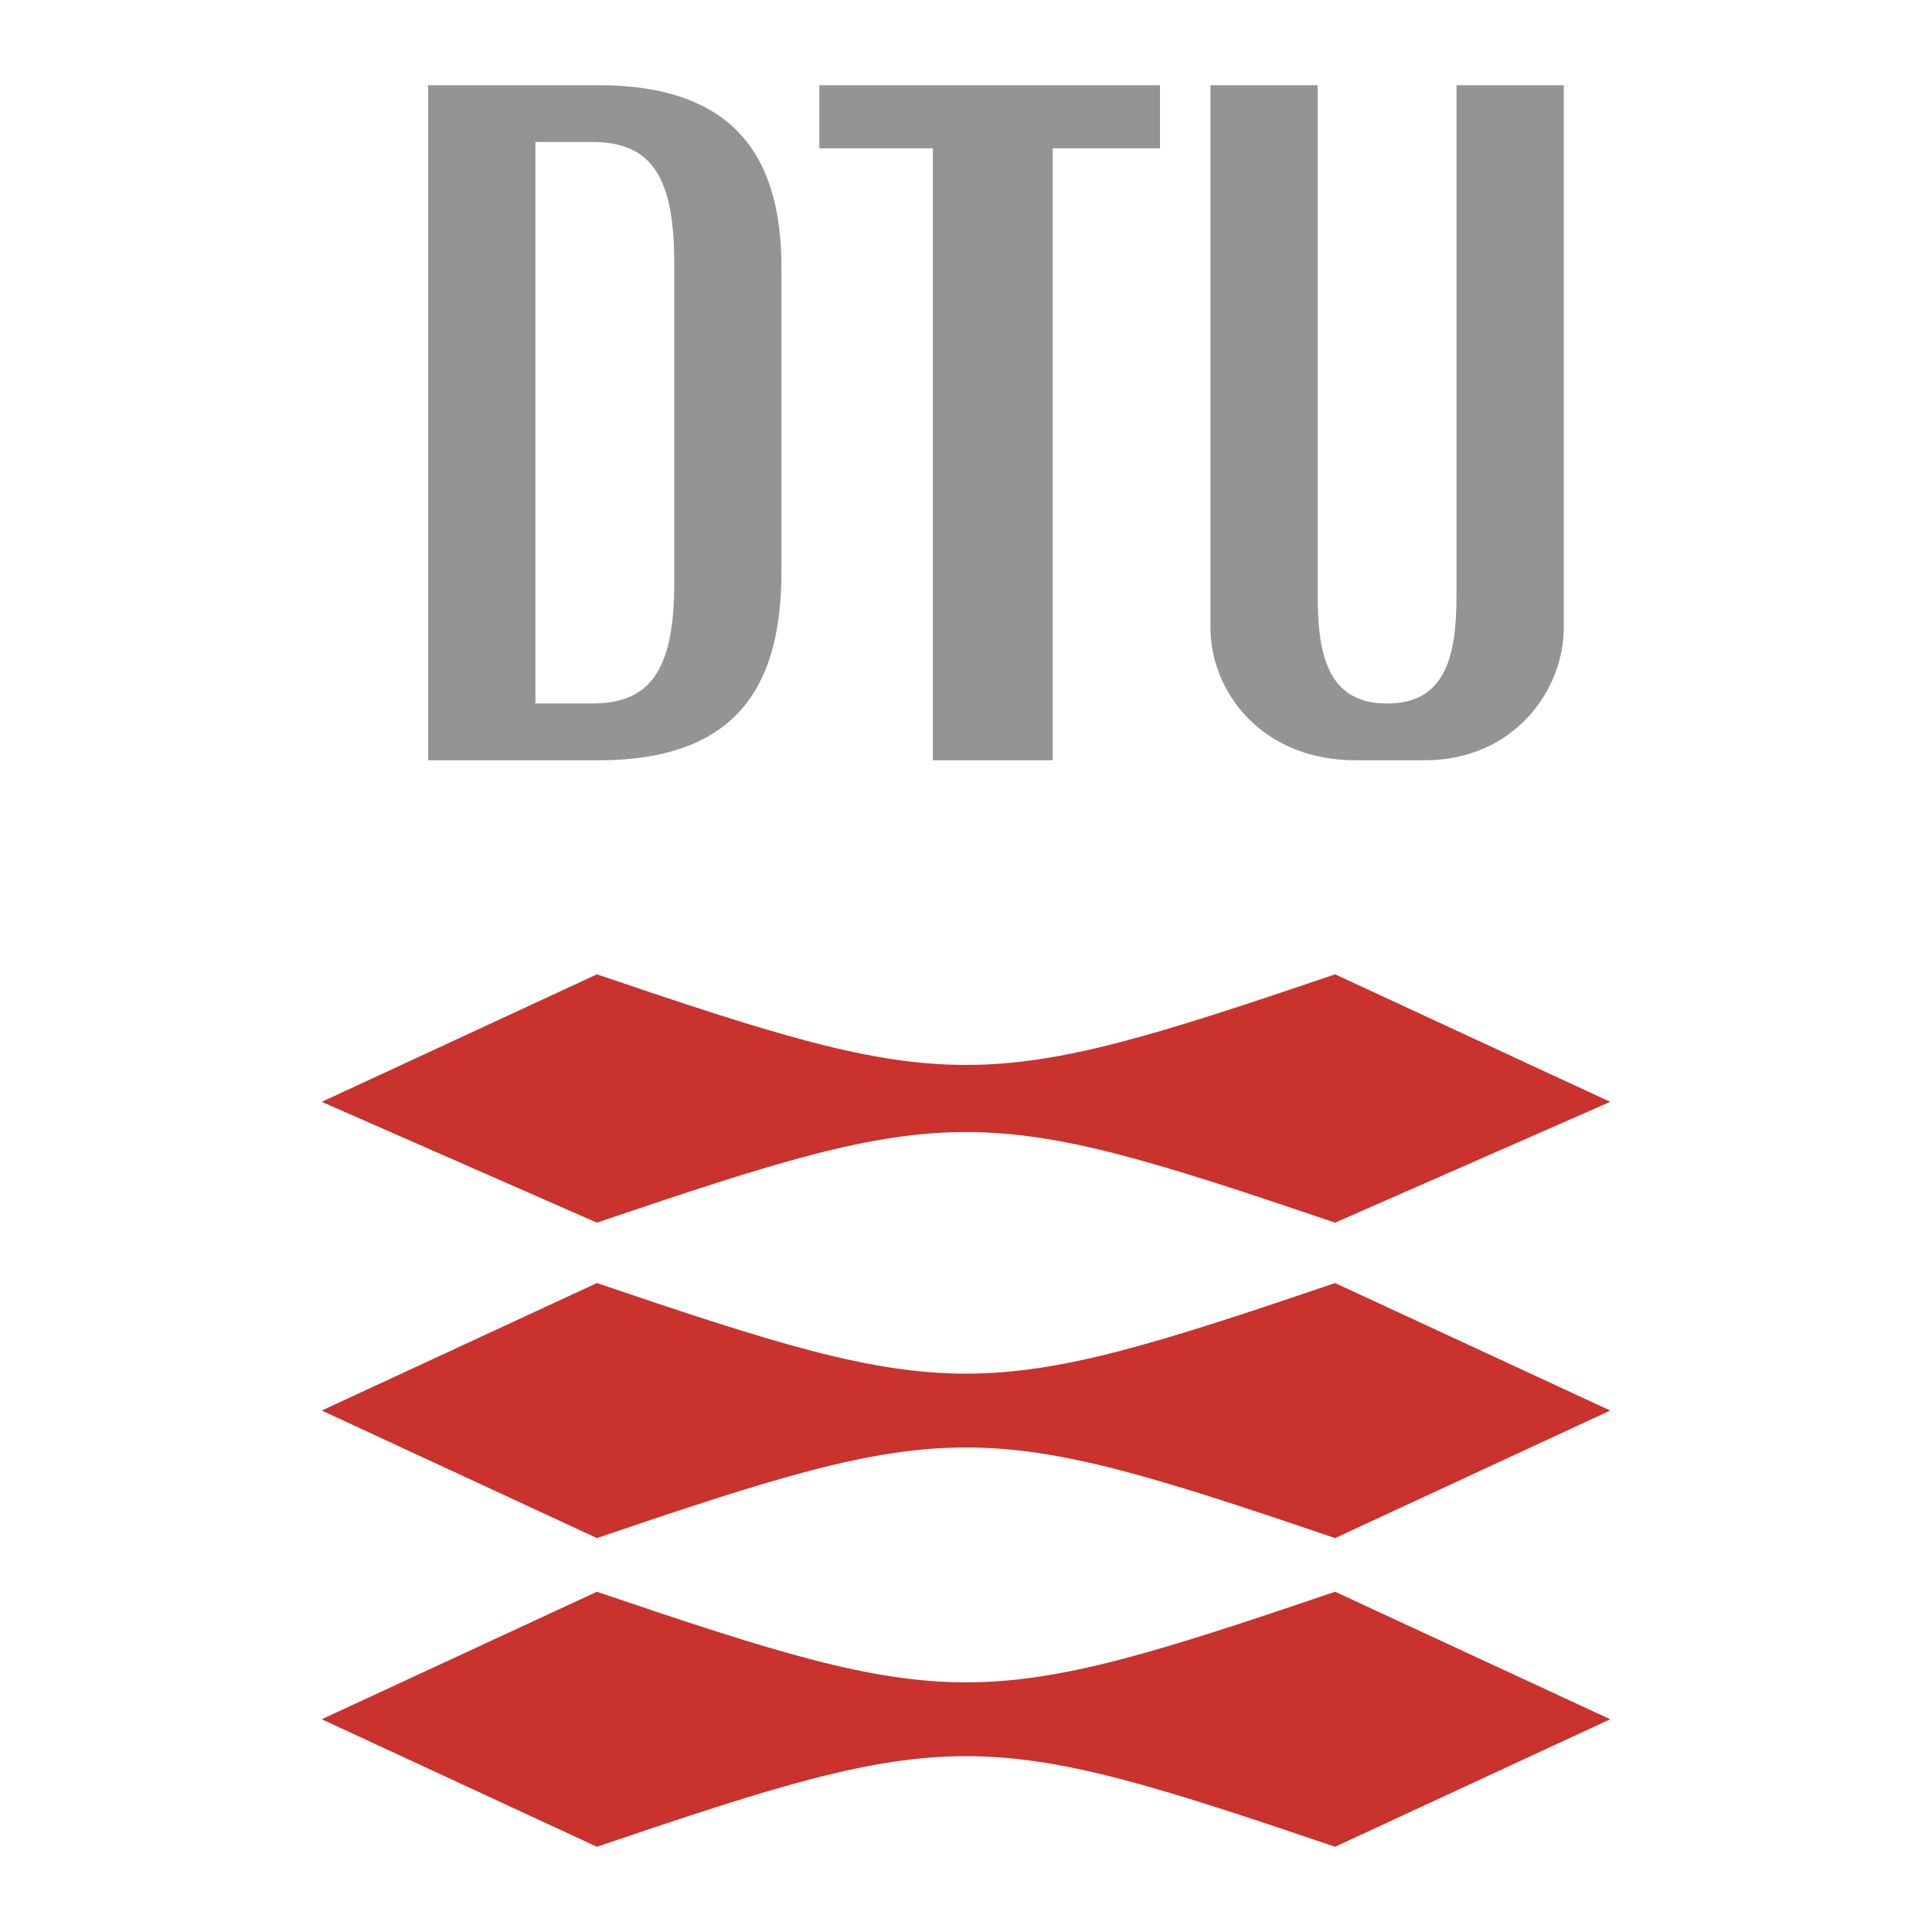
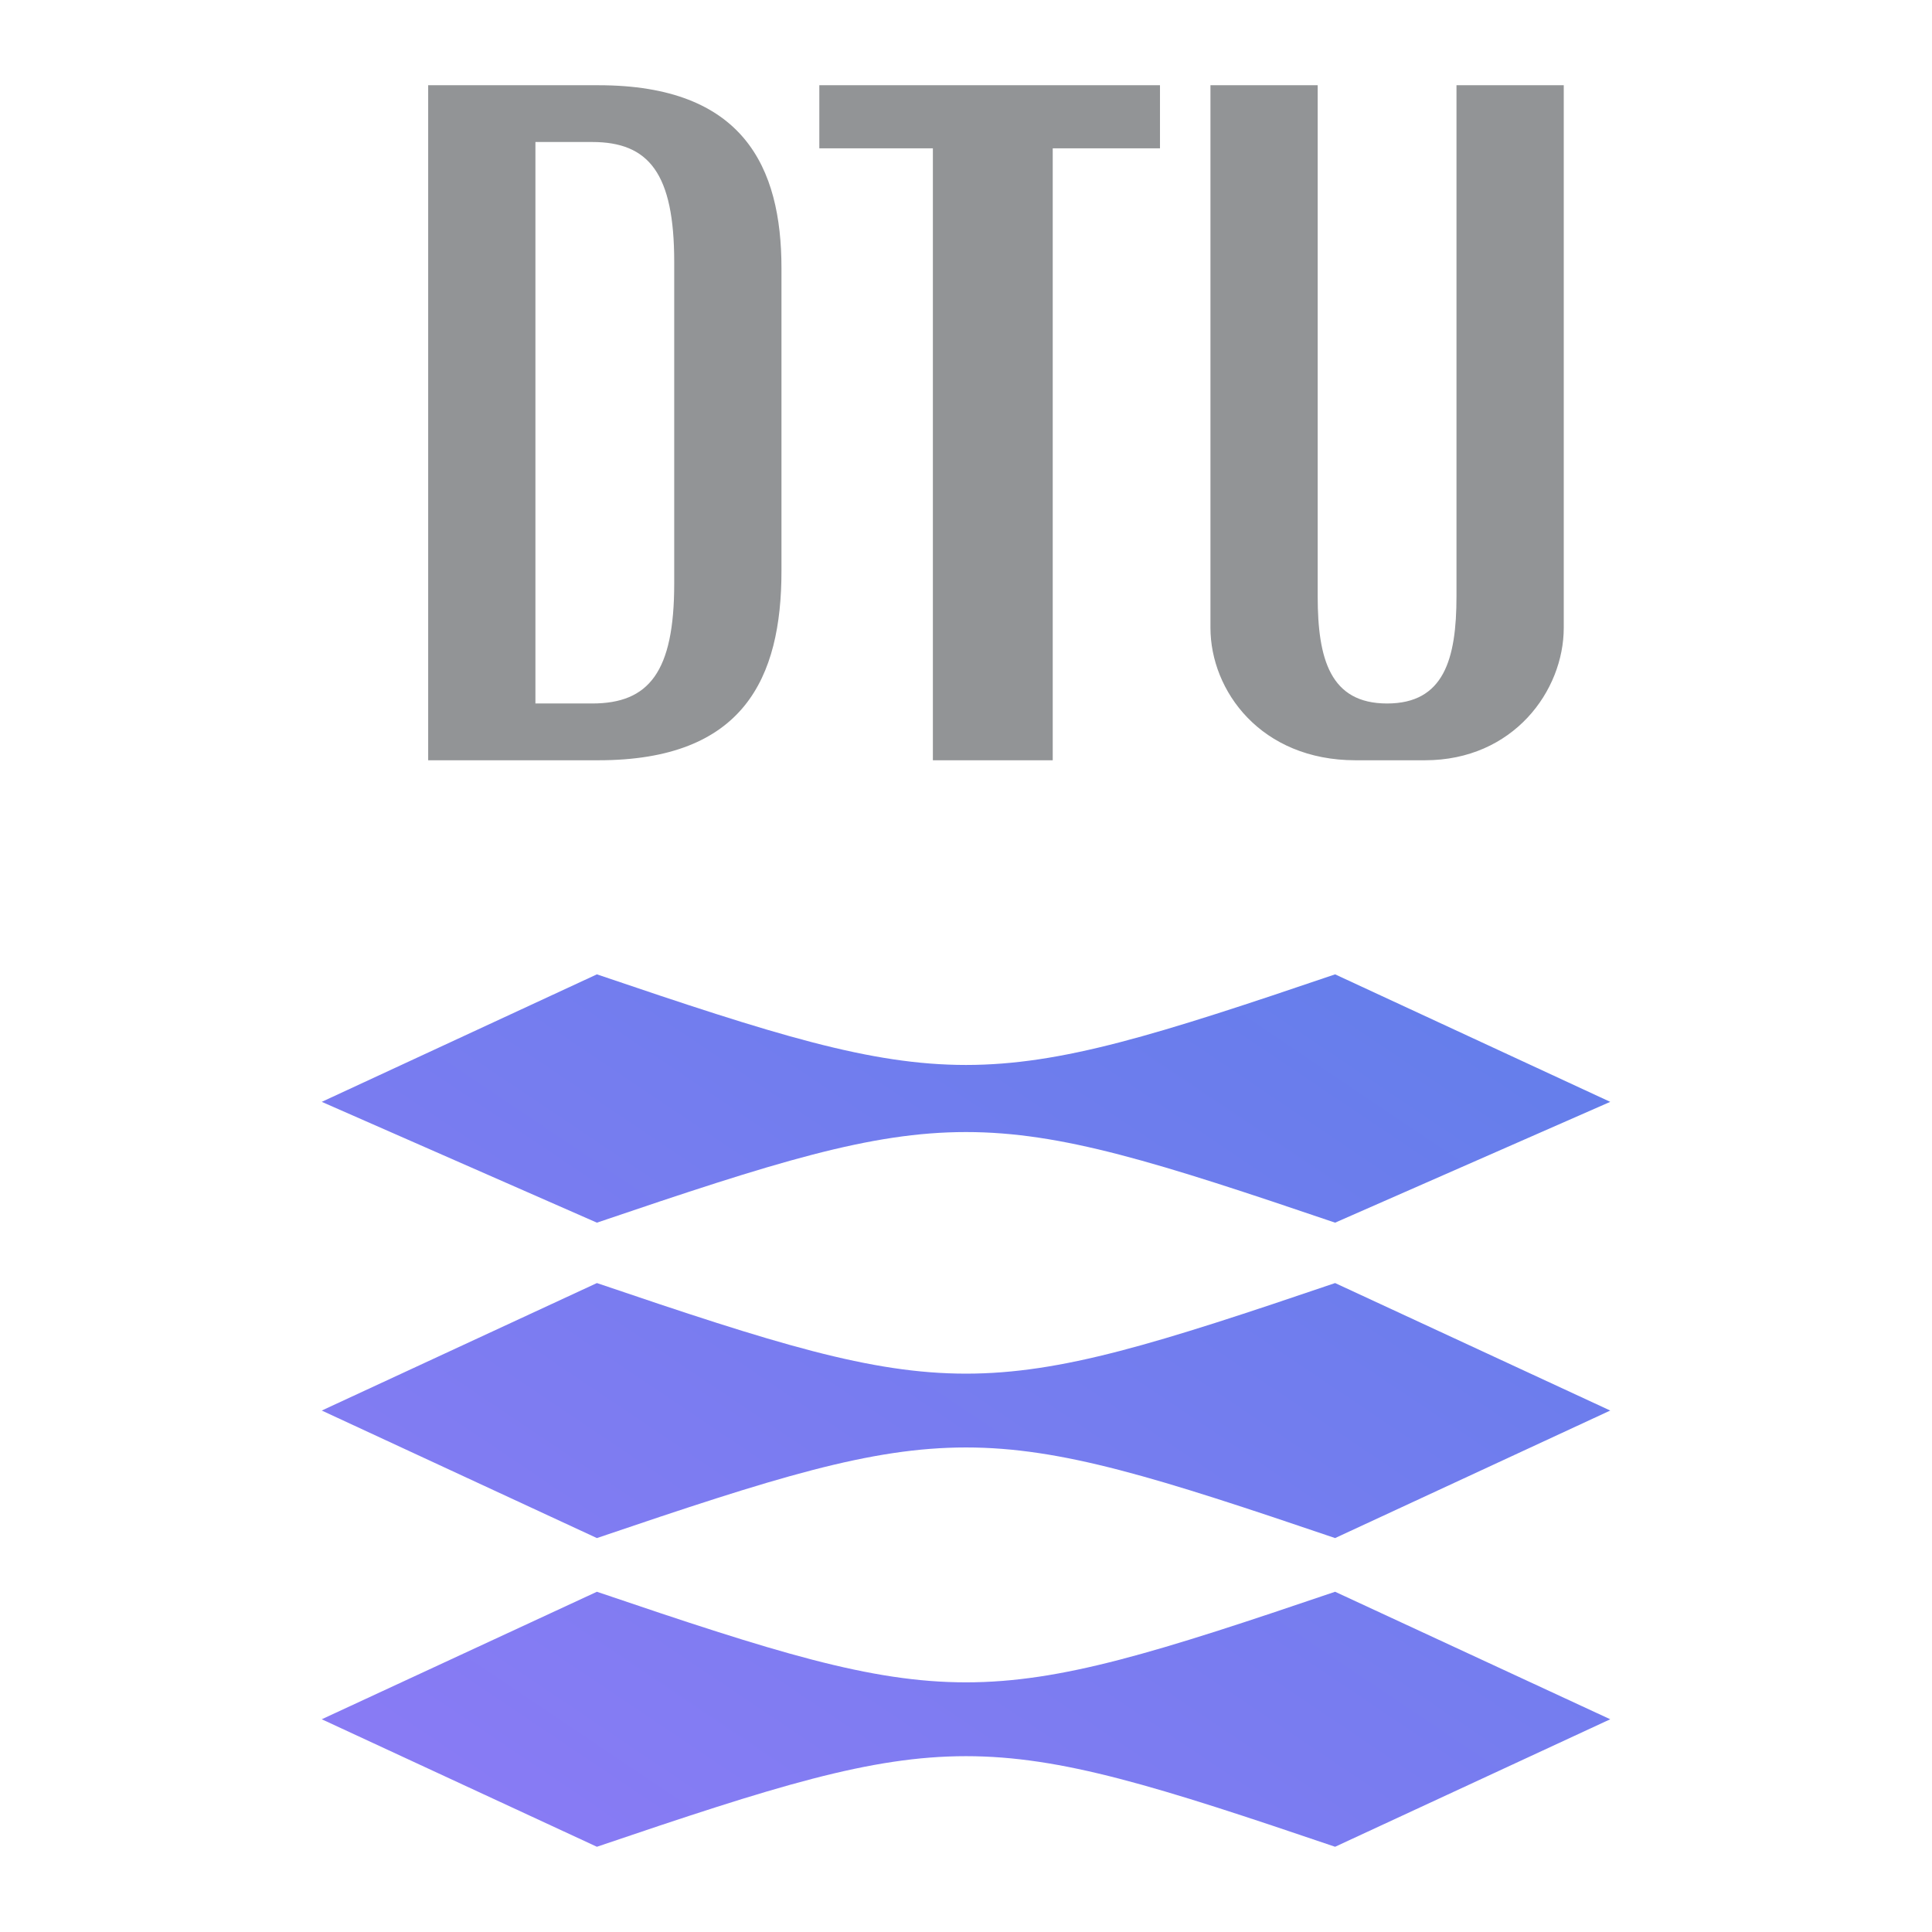
<svg xmlns="http://www.w3.org/2000/svg" width="2500" height="2500" viewBox="0 0 192.756 192.756">
+   <defs>
+     <linearGradient id="ethGrad" x1="100%" y1="0%" x2="0%" y2="100%">
+       <stop offset="0%" stop-color="#627EEA" />
+       <stop offset="100%" stop-color="#8C7BF5" />
+     </linearGradient>
+   </defs>
  <g fill-rule="evenodd" clip-rule="evenodd">
+     <path d="M0 0h192.756v192.756H0V0z" fill="none" />
    <path d="M42.719 75.852h16.995c14.476 0 18.253-8.183 18.253-18.883V26.757c0-10.071-3.777-18.253-18.253-18.253H42.719v67.348zm10.7-61.684h5.665c5.664 0 8.182 3.147 8.182 11.959v32.1c0 8.812-2.518 11.959-8.182 11.959h-5.665V14.168zm91.895-5.664v50.983c0 6.294-1.258 10.7-6.924 10.7-5.664 0-6.924-4.406-6.924-10.7V8.504h-10.699v54.13c0 6.294 5.035 13.218 14.477 13.218h6.924c8.812 0 13.848-6.924 13.848-13.218V8.504h-10.702zm-29.582 0H81.744v6.294h11.329v61.054h11.958V14.798h10.701V8.504z" fill="#929496" />
-     <path d="M160.654 109.932l-27.451 12.053c-35.486-12.053-38.165-12.053-73.65 0l-27.452-12.053 27.452-12.721c35.485 12.053 38.164 12.053 73.65 0l27.451 12.721zm0 30.798l-27.451 12.723c-35.486-12.053-38.165-12.053-73.65 0L32.102 140.73l27.452-12.719c35.485 12.051 38.164 12.051 73.65 0l27.45 12.719zm0 30.801l-27.451 12.721c-35.486-12.051-38.165-12.051-73.65 0l-27.452-12.721 27.452-12.721c35.485 12.051 38.164 12.051 73.65 0l27.451 12.721z" fill="#c9322d" />
+     <path d="M160.654 109.932l-27.451 12.053c-35.486-12.053-38.165-12.053-73.65 0l-27.452-12.053 27.452-12.721c35.485 12.053 38.164 12.053 73.65 0l27.451 12.721zm0 30.798l-27.451 12.723c-35.486-12.053-38.165-12.053-73.65 0L32.102 140.73l27.452-12.719c35.485 12.051 38.164 12.051 73.65 0l27.45 12.719zm0 30.801l-27.451 12.721c-35.486-12.051-38.165-12.051-73.65 0l-27.452-12.721 27.452-12.721c35.485 12.051 38.164 12.051 73.65 0l27.451 12.721z" fill="url(#ethGrad)" />
  </g>
</svg>
